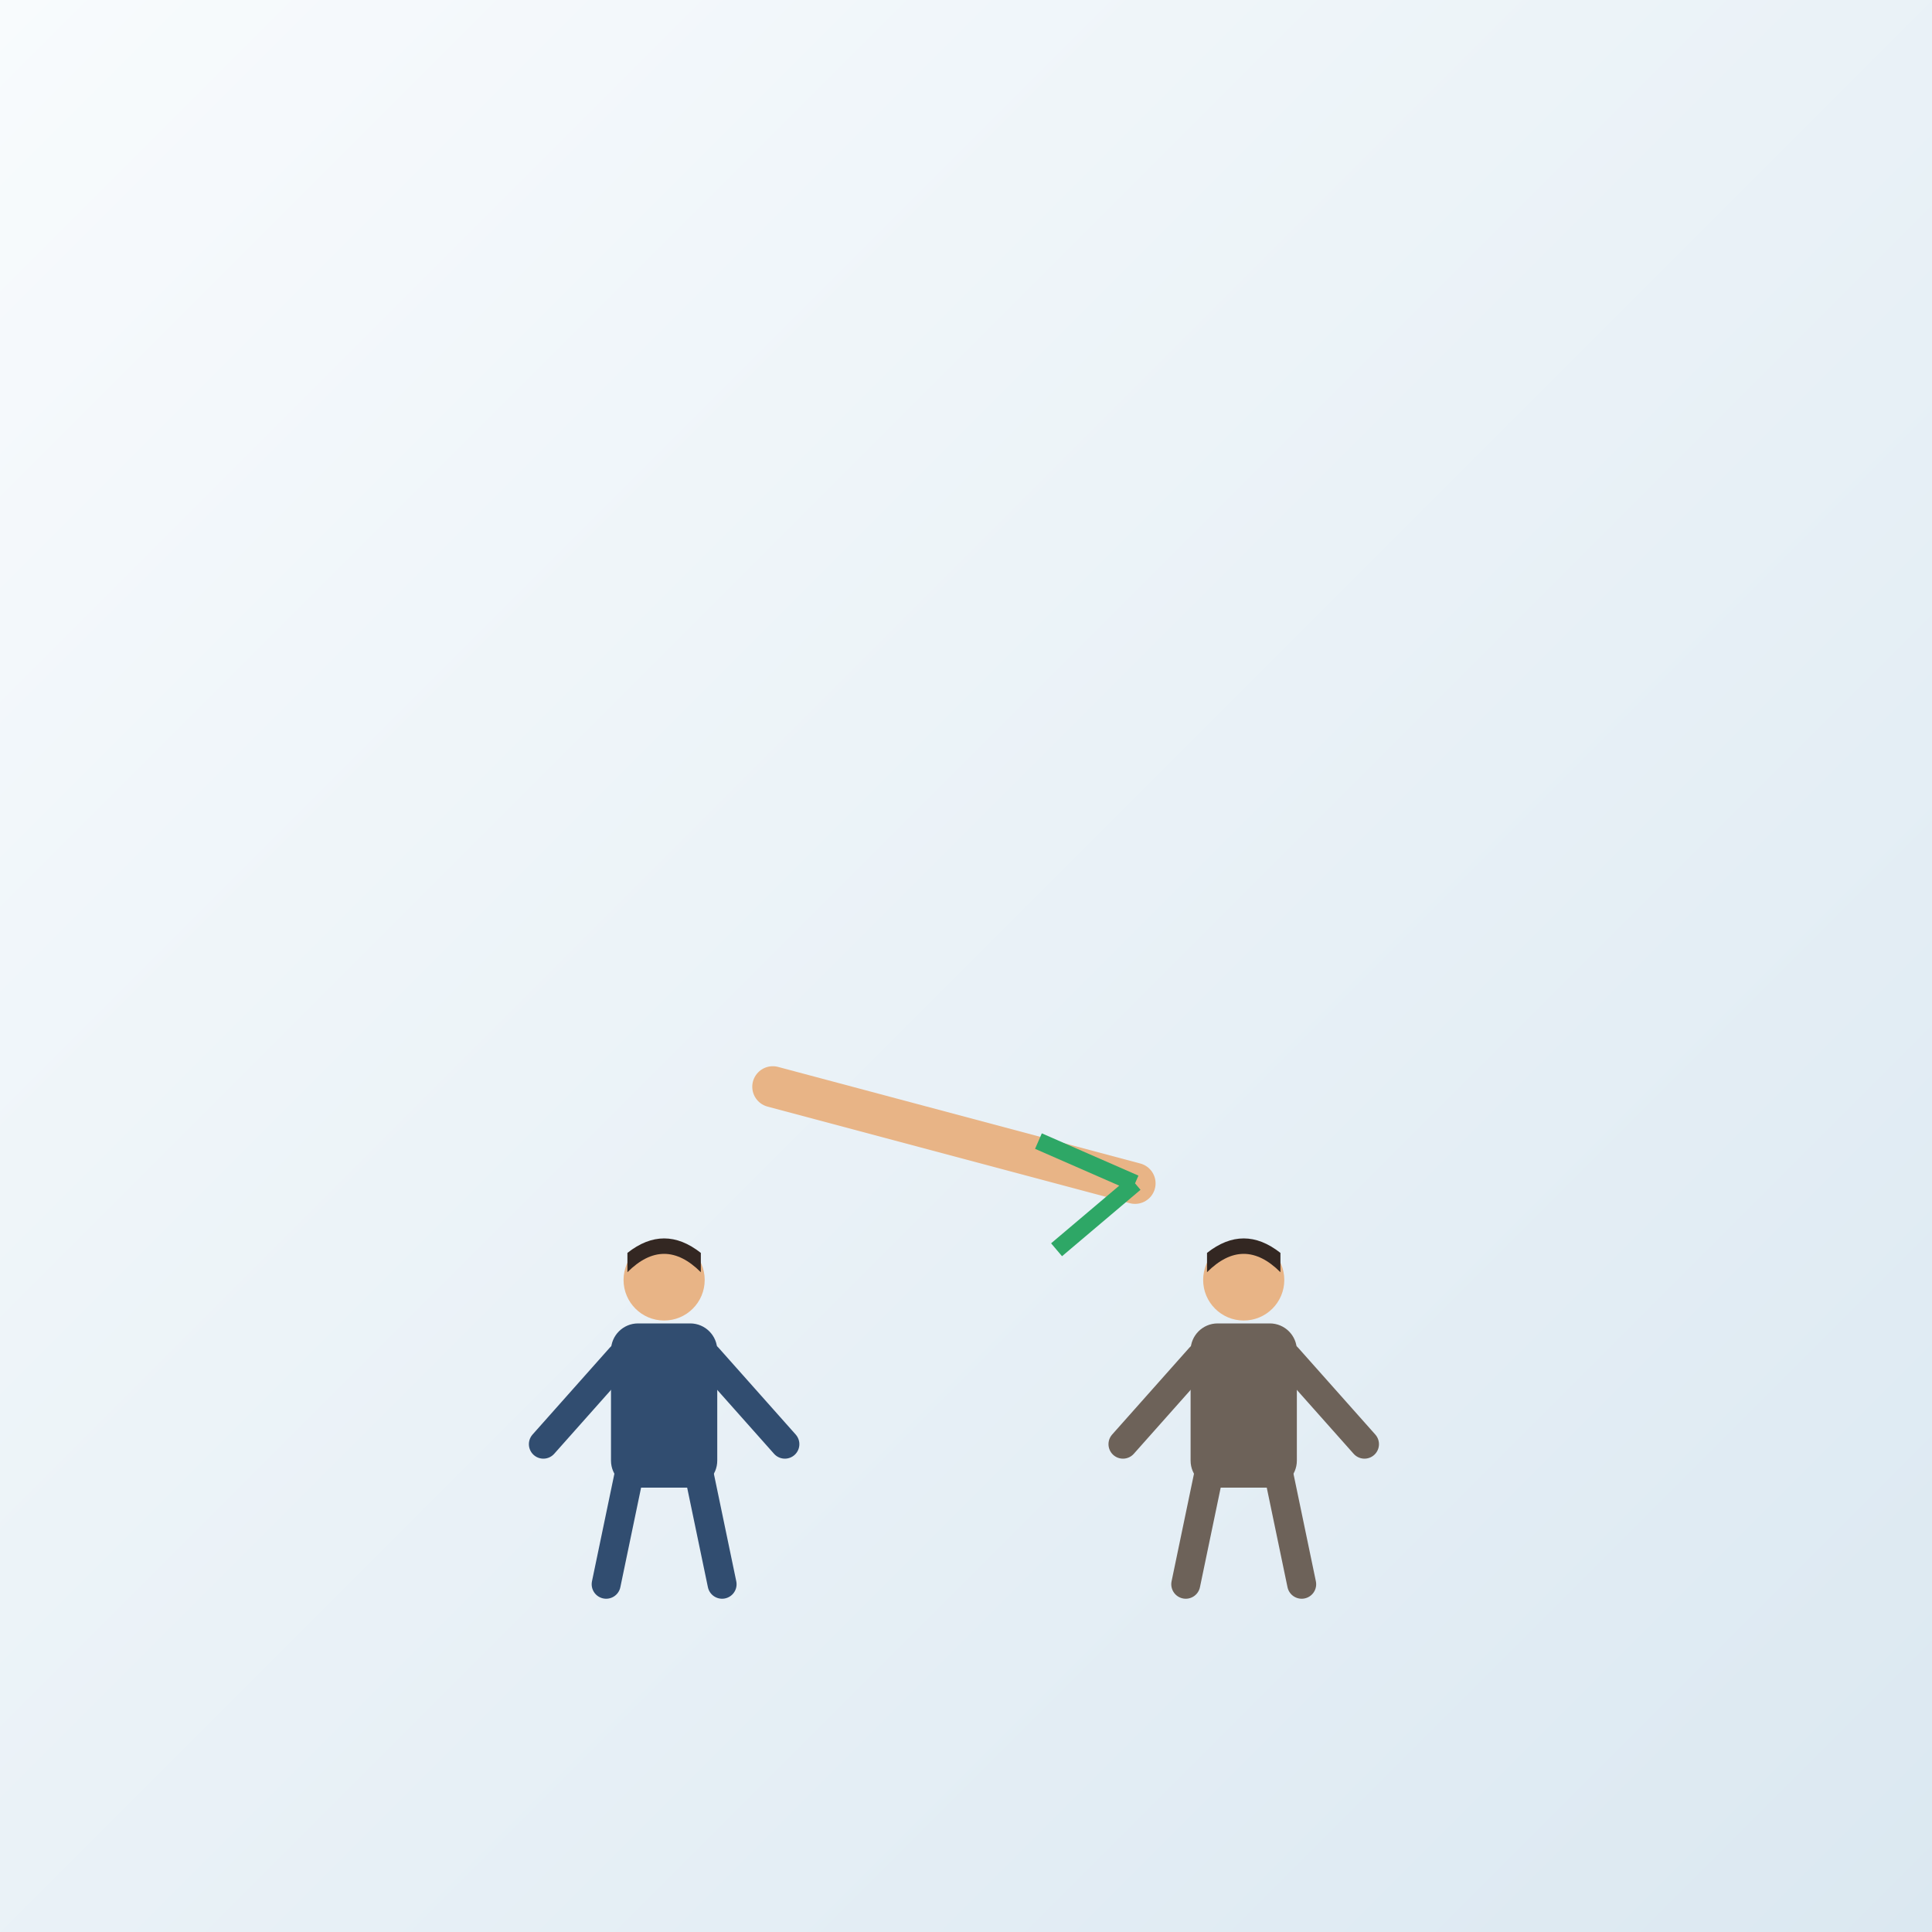
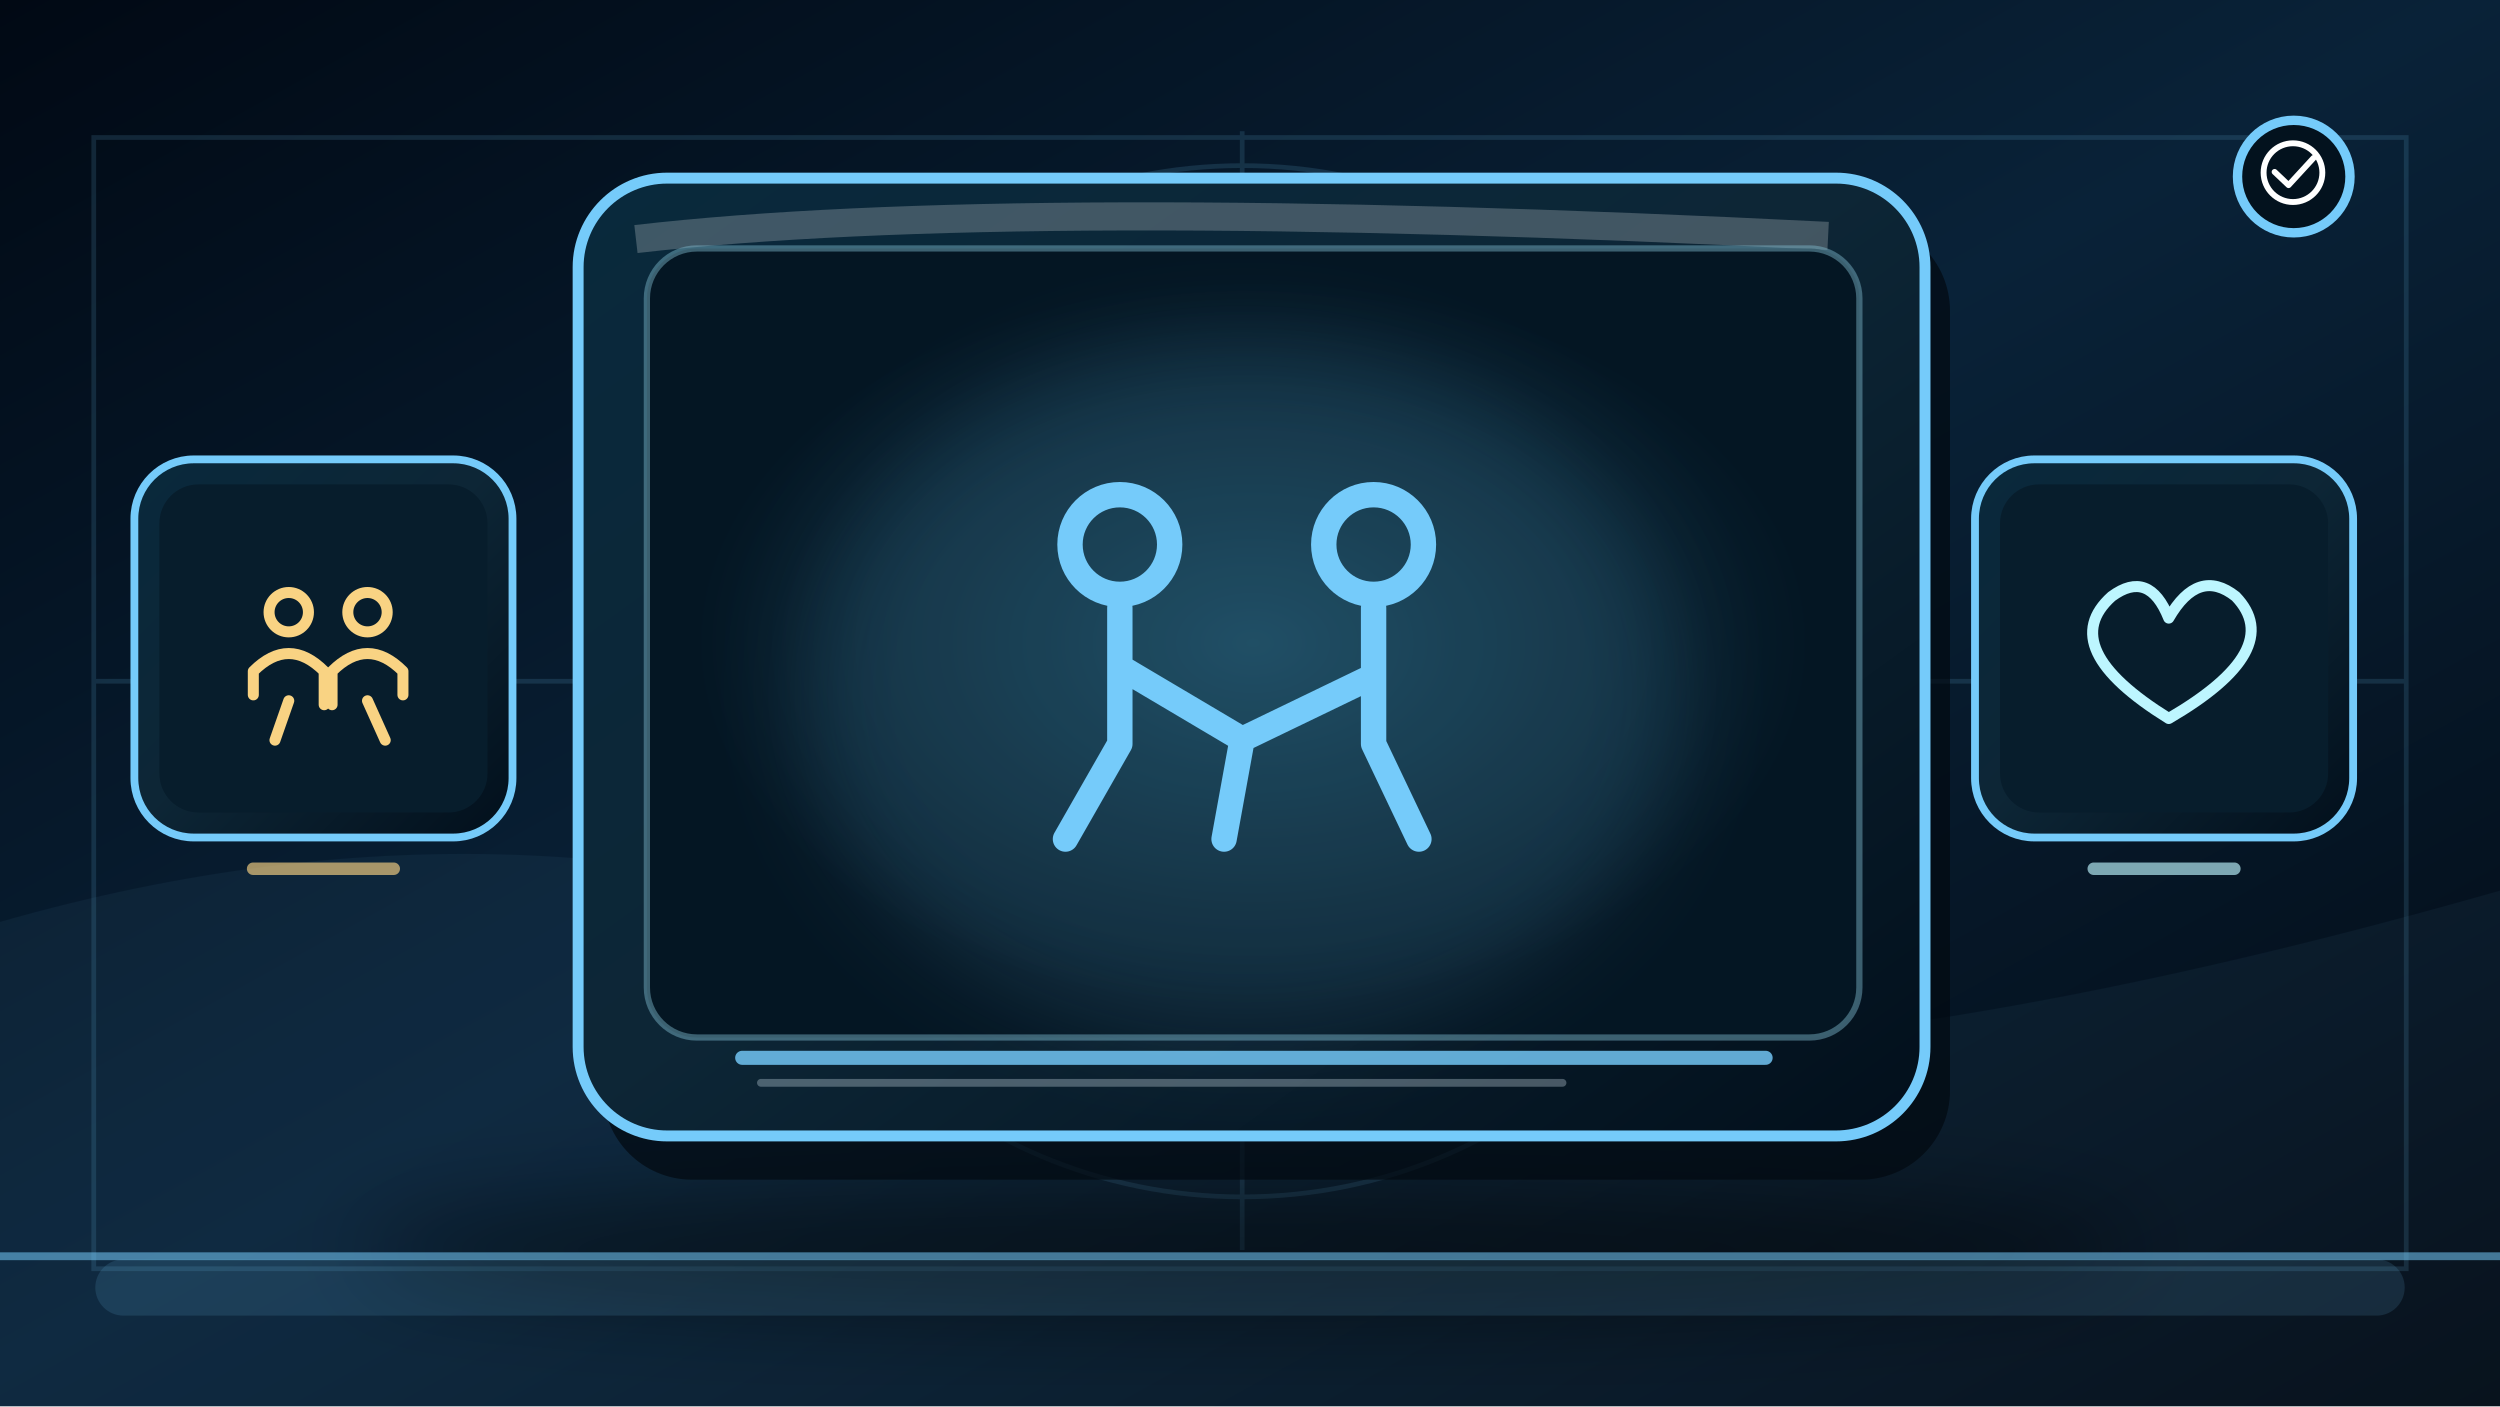
- <svg xmlns="http://www.w3.org/2000/svg" viewBox="0 0 1600 1600">
+ <svg xmlns="http://www.w3.org/2000/svg" width="1600" height="900" viewBox="0 0 1600 900" role="img" aria-label="help others safety illustration">
  <defs>
-     <linearGradient id="b" x1="0" y1="0" x2="1" y2="1">
-       <stop stop-color="#f8fbfd" />
-       <stop offset="1" stop-color="#dbe8f1" />
+     <linearGradient id="bg" x2="1" y2="1">
+       <stop stop-color="#010914" />
+       <stop offset=".49" stop-color="#092238" />
+       <stop offset="1" stop-color="#020912" />
    </linearGradient>
+     <linearGradient id="glass" x2="1" y2="1">
+       <stop stop-color="#09293c" />
+       <stop offset=".48" stop-color="#0d2636" />
+       <stop offset="1" stop-color="#020f1b" />
+     </linearGradient>
+     <radialGradient id="card">
+       <stop stop-color="#143e52" />
+       <stop offset=".92" stop-color="#041623" />
+     </radialGradient>
+     <filter id="blur" x="-50%" y="-50%" width="200%" height="200%">
+       <feGaussianBlur stdDeviation="28" />
+     </filter>
  </defs>
-   <rect width="1600" height="1600" fill="url(#b)" />
-   <g transform="translate(550 1180) scale(0.8)">
-     <circle cy="-150" r="42" fill="#e8b486" />
-     <path d="M-38-158q38-38 76 0v-20q-38-30-76 0z" fill="#332722" />
-     <rect x="-55" y="-105" width="110" height="170" rx="28" fill="#314d70" />
-     <path d="M-35 45l-25 120M35 45l25 120M-45-70l-80 90M45-70l80 90" stroke="#314d70" stroke-width="30" stroke-linecap="round" />
+   <rect width="1600" height="900" fill="url(#bg)" />
+   <path d="M0 590 Q350 490 660 620 T1600 570 L1600 900 H0Z" fill="#75cbfa" opacity=".05" />
+   <g opacity=".14" stroke="#75cbfa" fill="none" stroke-width="3">
+     <rect x="60" y="88" width="1480" height="724" />
+     <circle cx="795" cy="436" r="330" />
+     <circle cx="795" cy="436" r="263" />
+     <path d="M60 436 H1540 M795 84 V800" />
  </g>
-   <g transform="translate(1030 1180) scale(0.8)">
-     <circle cy="-150" r="42" fill="#e8b486" />
-     <path d="M-38-158q38-38 76 0v-20q-38-30-76 0z" fill="#332722" />
-     <rect x="-55" y="-105" width="110" height="170" rx="28" fill="#6d6259" />
-     <path d="M-35 45l-25 120M35 45l25 120M-45-70l-80 90M45-70l80 90" stroke="#6d6259" stroke-width="30" stroke-linecap="round" />
+   <ellipse cx="800" cy="800" rx="570" ry="43" fill="#000" opacity=".46" filter="url(#blur)" />
+   <rect x="386" y="142" width="862" height="613" rx="57" fill="#01080f" opacity=".7" />
+   <rect x="370" y="114" width="862" height="613" rx="57" fill="url(#glass)" stroke="#75cbfa" stroke-width="7" />
+   <path d="M407 153 Q650 125 1170 151" fill="none" stroke="#fff" opacity=".22" stroke-width="18" />
+   <rect x="414" y="159" width="776" height="505" rx="32" fill="url(#card)" stroke="#7fbbcf" stroke-opacity=".45" stroke-width="4" />
+   <ellipse cx="795" cy="443" rx="281" ry="224" fill="#75cbfa" opacity=".12" filter="url(#blur)" />
+   <g transform="translate(650 276) scale(2.9)" fill="none" stroke="#75cbfa" stroke-width="5.6" stroke-linecap="round" stroke-linejoin="round">
+     <circle cx="23" cy="25" r="11" />
+     <circle cx="79" cy="25" r="11" />
+     <path d="M23 39 V69 L11 90 M23 52 L50 68 M79 39 V69 L89 90 M79 54 L50 68 M50 68 L46 90" />
  </g>
-   <path d="M640 900l300 80" stroke="#e8b486" stroke-width="34" stroke-linecap="round" />
-   <path d="M940 980l-80-35m80 35l-65 55" stroke="#2ea766" stroke-width="14" />
+   <path d="M475 677 H1130" stroke="#75cbfa" stroke-width="9" opacity=".82" stroke-linecap="round" />
+   <path d="M487 693 H1000" stroke="#e4f6ff" stroke-width="5" opacity=".3" stroke-linecap="round" />
+   <rect x="86" y="294" width="242" height="242" rx="38" fill="url(#glass)" stroke="#75cbfa" stroke-width="5" />
+   <rect x="102" y="310" width="210" height="210" rx="25" fill="#071d2c" />
+   <g transform="translate(147 354) scale(1.26)" fill="none" stroke="#f9d383" stroke-width="5.6" stroke-linecap="round" stroke-linejoin="round">
+     <circle cx="30" cy="30" r="10" />
+     <circle cx="70" cy="30" r="10" />
+     <path d="M12 72 V60 Q30 42 48 60 V77 M52 77 V60 Q70 42 88 60 V72 M30 75 L23 95 M70 75 L79 95" />
+   </g>
+   <rect x="158" y="552" width="98" height="8" rx="4" fill="#f9d383" opacity=".65" />
+   <rect x="1264" y="294" width="242" height="242" rx="38" fill="url(#glass)" stroke="#75cbfa" stroke-width="5" />
+   <rect x="1280" y="310" width="210" height="210" rx="25" fill="#071d2c" />
+   <g transform="translate(1325 354) scale(1.26)" fill="none" stroke="#bdf6ff" stroke-width="5.6" stroke-linecap="round" stroke-linejoin="round">
+     <path d="M50 84 Q-8 48 21 22 Q40 8 50 33 Q65 7 84 22 Q110 49 50 84Z" />
+   </g>
+   <rect x="1336" y="552" width="98" height="8" rx="4" fill="#bdf6ff" opacity=".65" />
+   <circle cx="1468" cy="113" r="36" stroke="#75cbfa" fill="#03121e" stroke-width="6" />
+   <g transform="translate(1444 87) scale(0.47)" fill="none" stroke="#fff" stroke-width="8" stroke-linecap="round" stroke-linejoin="round">
+     <circle cx="50" cy="50" r="40" />
+     <path d="M25 49 L44 67 L78 30" />
+   </g>
+   <path d="M0 804 H1600" stroke="#75cbfa" stroke-width="5" opacity=".55" />
+   <rect x="61" y="806" width="1478" height="36" rx="18" fill="#75cbfa" opacity=".13" />
</svg>
